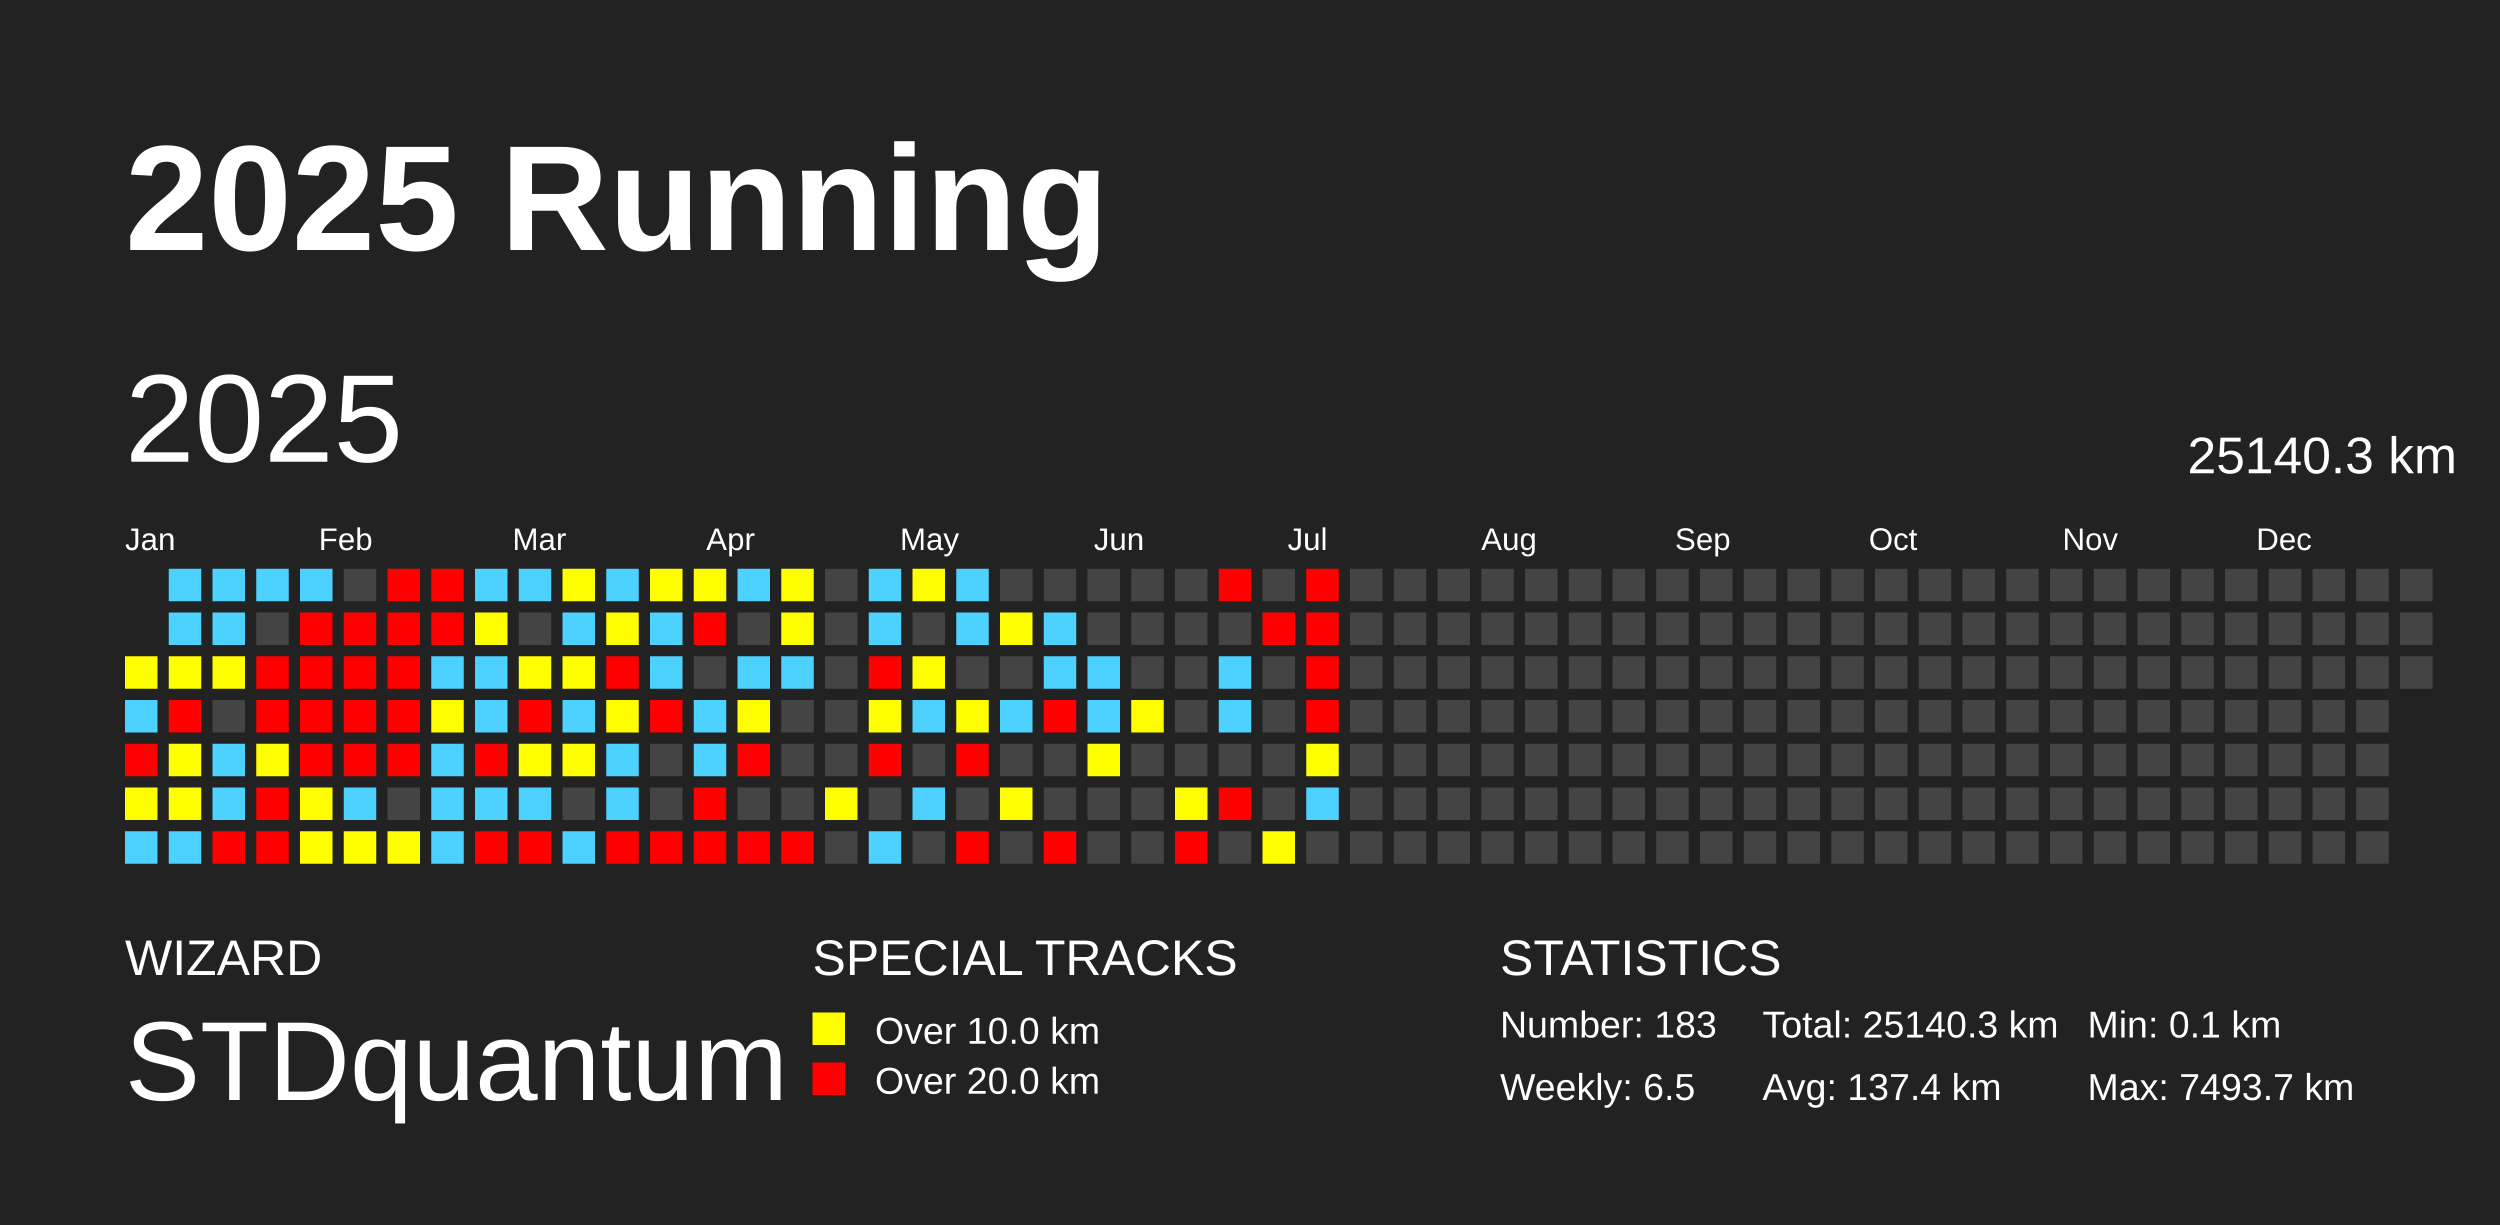
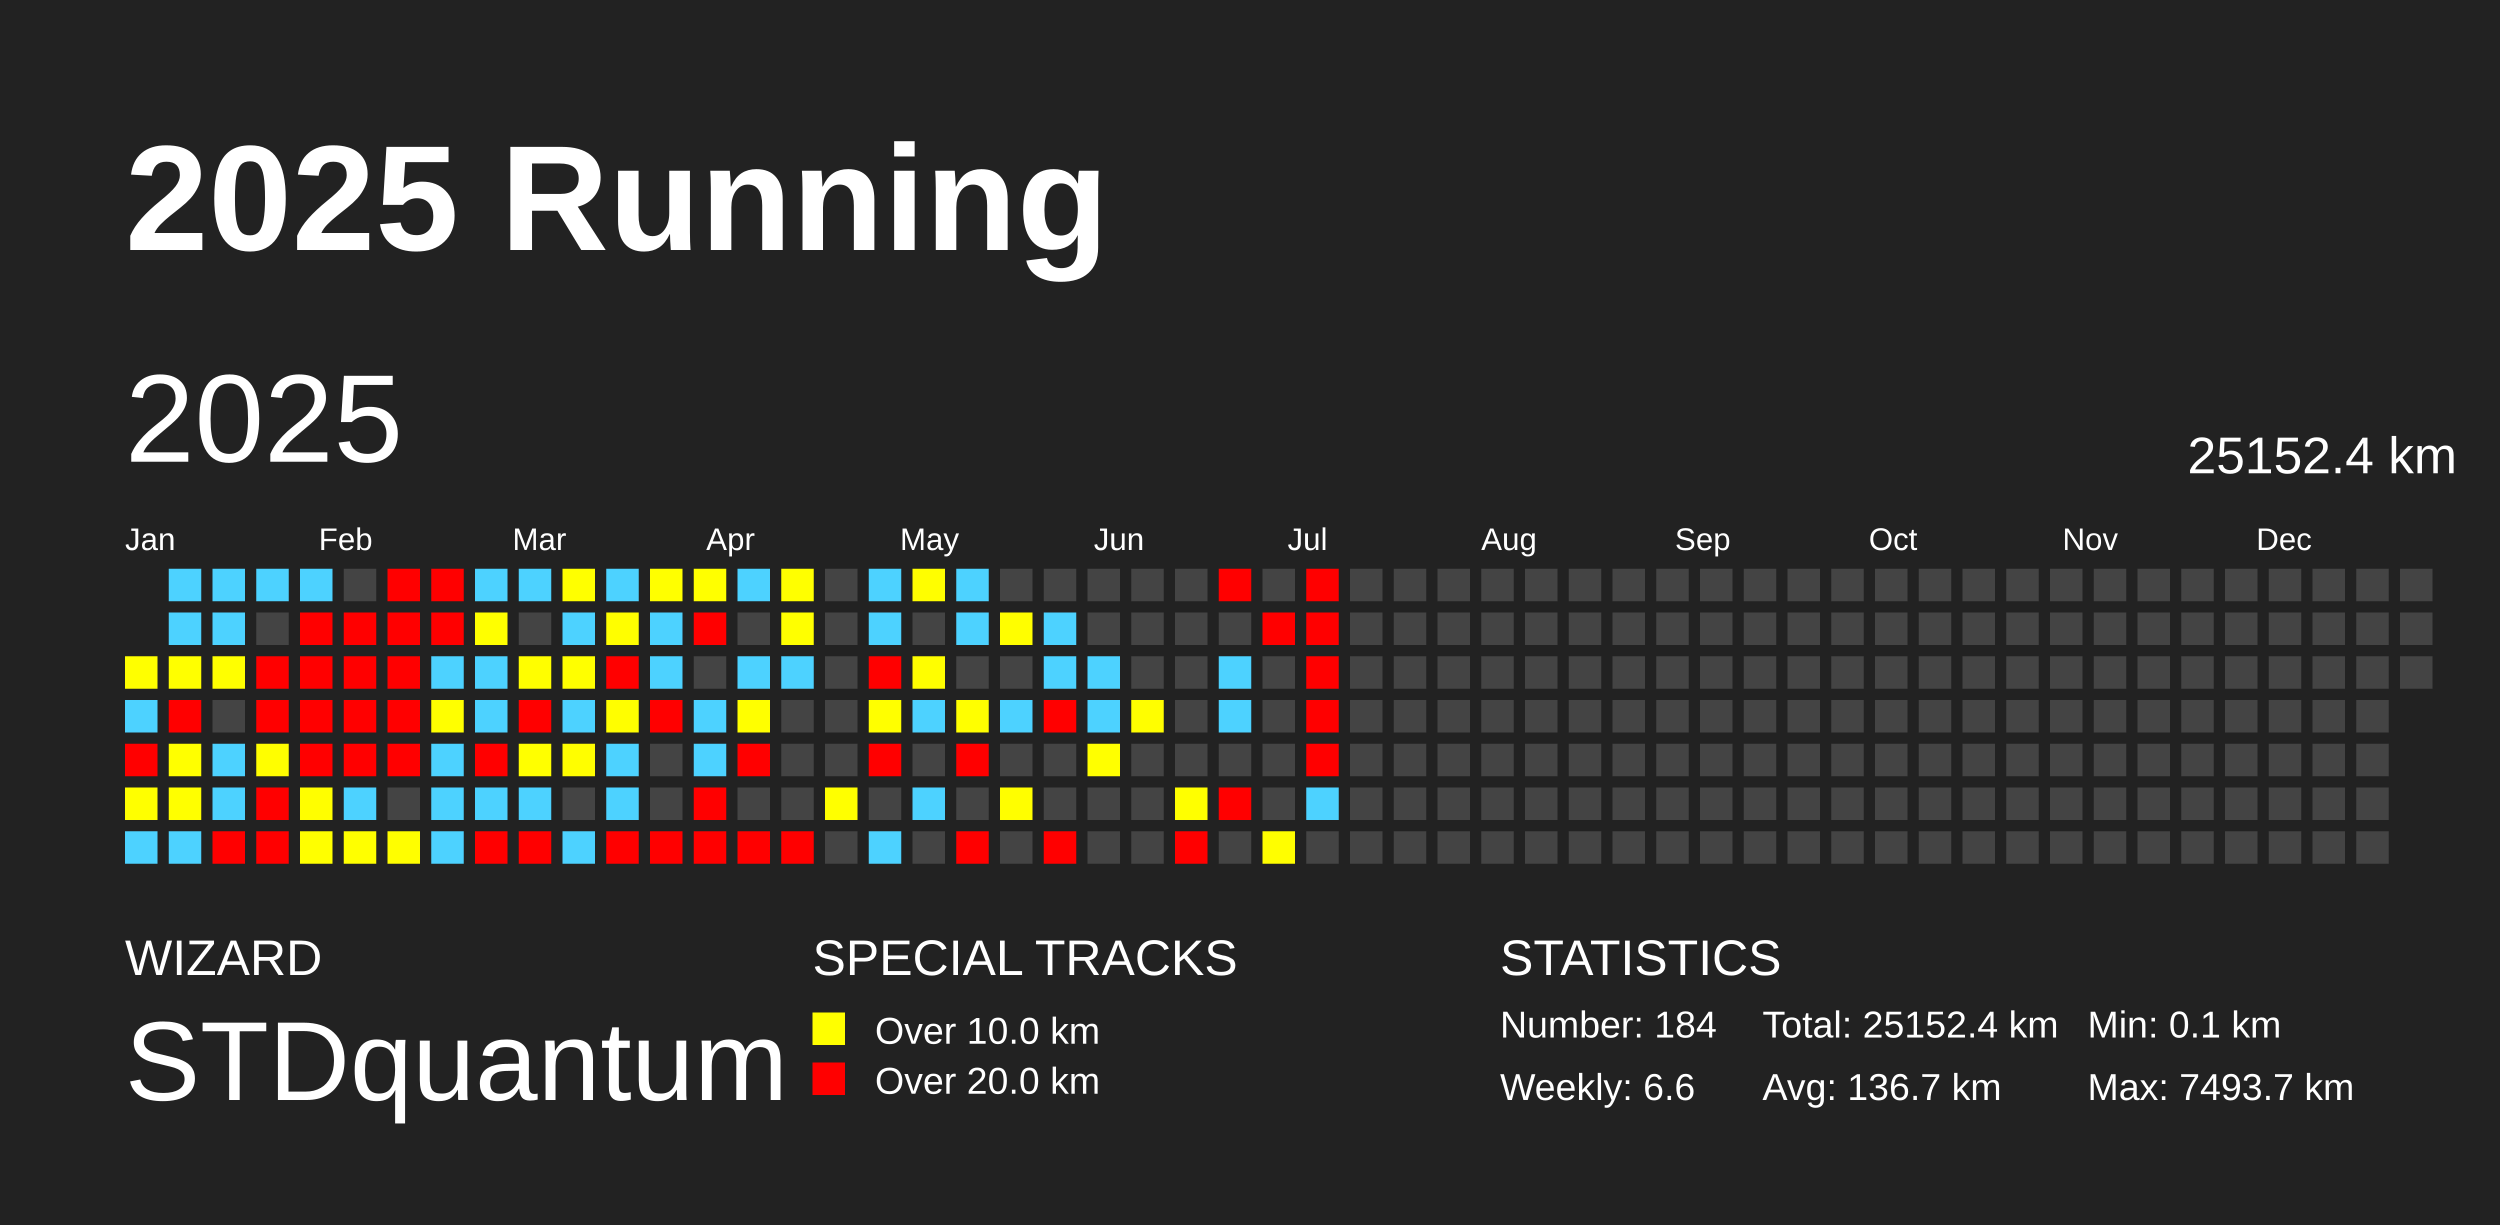
<svg xmlns="http://www.w3.org/2000/svg" baseProfile="full" height="98mm" version="1.1" viewBox="0,0,200,98" width="200mm">
  <defs />
  <rect fill="#222222" height="98" width="200" x="0" y="0" />
  <text fill="#FFFFFF" style="font-size:12px; font-family:Arial; font-weight:bold;" x="10" y="20">2025 Running</text>
  <text fill="#FFFFFF" style="font-size:4px; font-family:Arial" x="10" y="78">WIZARD</text>
  <text fill="#FFFFFF" style="font-size:9px; font-family:Arial" x="10" y="88">STDquantum</text>
  <text fill="#FFFFFF" style="font-size:4px; font-family:Arial" x="65" y="78">SPECIAL TRACKS</text>
  <rect fill="yellow" height="2.6" width="2.6" x="65" y="81" />
  <text fill="#FFFFFF" style="font-size:3px; font-family:Arial" x="70" y="83.5">Over 10.0 km</text>
  <rect fill="red" height="2.6" width="2.6" x="65" y="85" />
  <text fill="#FFFFFF" style="font-size:3px; font-family:Arial" x="70" y="87.5">Over 20.0 km</text>
  <text fill="#FFFFFF" style="font-size:4px; font-family:Arial" x="120" y="78">STATISTICS</text>
-   <text fill="#FFFFFF" style="font-size:3px; font-family:Arial" x="120" y="83">Number: 183</text>
-   <text fill="#FFFFFF" style="font-size:3px; font-family:Arial" x="120" y="88">Weekly: 6.5</text>
-   <text fill="#FFFFFF" style="font-size:3px; font-family:Arial" x="141" y="83">Total: 25140.3 km</text>
-   <text fill="#FFFFFF" style="font-size:3px; font-family:Arial" x="141" y="88">Avg: 137.4 km</text>
+   <text fill="#FFFFFF" style="font-size:3px; font-family:Arial" x="120" y="83">Number: 184</text>
+   <text fill="#FFFFFF" style="font-size:3px; font-family:Arial" x="120" y="88">Weekly: 6.6</text>
+   <text fill="#FFFFFF" style="font-size:3px; font-family:Arial" x="141" y="83">Total: 25152.4 km</text>
+   <text fill="#FFFFFF" style="font-size:3px; font-family:Arial" x="141" y="88">Avg: 136.7 km</text>
  <text fill="#FFFFFF" style="font-size:3px; font-family:Arial" x="167" y="83">Min: 0.1 km</text>
  <text fill="#FFFFFF" style="font-size:3px; font-family:Arial" x="167" y="88">Max: 7493.7 km</text>
  <text dominant-baseline="hanging" fill="#FFFFFF" style="font-size:10.0px; font-family:Arial;" x="10" y="30">2025</text>
-   <text dominant-baseline="hanging" fill="#FFFFFF" style="font-size:4.125px; font-family:Arial;" x="175" y="35">25140.3 km</text>
+   <text dominant-baseline="hanging" fill="#FFFFFF" style="font-size:4.125px; font-family:Arial;" x="175" y="35">25152.4 km</text>
  <text fill="#FFFFFF" style="font-size:2.5px; font-family:Arial" x="10.0" y="44">Jan</text>
  <text fill="#FFFFFF" style="font-size:2.5px; font-family:Arial" x="25.5" y="44">Feb</text>
  <text fill="#FFFFFF" style="font-size:2.5px; font-family:Arial" x="41.0" y="44">Mar</text>
  <text fill="#FFFFFF" style="font-size:2.5px; font-family:Arial" x="56.5" y="44">Apr</text>
  <text fill="#FFFFFF" style="font-size:2.5px; font-family:Arial" x="72.0" y="44">May</text>
  <text fill="#FFFFFF" style="font-size:2.5px; font-family:Arial" x="87.5" y="44">Jun</text>
  <text fill="#FFFFFF" style="font-size:2.5px; font-family:Arial" x="103.0" y="44">Jul</text>
  <text fill="#FFFFFF" style="font-size:2.5px; font-family:Arial" x="118.5" y="44">Aug</text>
  <text fill="#FFFFFF" style="font-size:2.5px; font-family:Arial" x="134.0" y="44">Sep</text>
  <text fill="#FFFFFF" style="font-size:2.5px; font-family:Arial" x="149.5" y="44">Oct</text>
  <text fill="#FFFFFF" style="font-size:2.5px; font-family:Arial" x="165.0" y="44">Nov</text>
  <text fill="#FFFFFF" style="font-size:2.5px; font-family:Arial" x="180.5" y="44">Dec</text>
  <rect fill="#ffff00" height="2.6" width="2.6" x="10.0" y="52.5" />
  <rect fill="#4dd2ff" height="2.6" width="2.6" x="10.0" y="56.0" />
  <rect fill="red" height="2.6" width="2.6" x="10.0" y="59.5" />
  <rect fill="#ffff00" height="2.6" width="2.6" x="10.0" y="63.0" />
  <rect fill="#4dd2ff" height="2.6" width="2.6" x="10.0" y="66.5" />
  <rect fill="#4dd2ff" height="2.6" width="2.6" x="13.5" y="45.5" />
  <rect fill="#4dd2ff" height="2.6" width="2.6" x="13.5" y="49.0" />
  <rect fill="#ffff00" height="2.6" width="2.6" x="13.5" y="52.5" />
  <rect fill="red" height="2.6" width="2.6" x="13.5" y="56.0" />
  <rect fill="#ffff00" height="2.6" width="2.6" x="13.5" y="59.5" />
  <rect fill="#ffff00" height="2.6" width="2.6" x="13.5" y="63.0" />
  <rect fill="#4dd2ff" height="2.6" width="2.6" x="13.5" y="66.5" />
  <rect fill="#4dd2ff" height="2.6" width="2.6" x="17.0" y="45.5" />
  <rect fill="#4dd2ff" height="2.6" width="2.6" x="17.0" y="49.0" />
  <rect fill="#ffff00" height="2.6" width="2.6" x="17.0" y="52.5" />
  <rect fill="#444444" height="2.6" width="2.6" x="17.0" y="56.0" />
  <rect fill="#4dd2ff" height="2.6" width="2.6" x="17.0" y="59.5" />
  <rect fill="#4dd2ff" height="2.6" width="2.6" x="17.0" y="63.0" />
  <rect fill="red" height="2.6" width="2.6" x="17.0" y="66.5" />
  <rect fill="#4dd2ff" height="2.6" width="2.6" x="20.5" y="45.5" />
  <rect fill="#444444" height="2.6" width="2.6" x="20.5" y="49.0" />
  <rect fill="red" height="2.6" width="2.6" x="20.5" y="52.5" />
  <rect fill="red" height="2.6" width="2.6" x="20.5" y="56.0" />
  <rect fill="#fffe00" height="2.6" width="2.6" x="20.5" y="59.5" />
  <rect fill="red" height="2.6" width="2.6" x="20.5" y="63.0" />
  <rect fill="red" height="2.6" width="2.6" x="20.5" y="66.5" />
  <rect fill="#4dd2ff" height="2.6" width="2.6" x="24.0" y="45.5" />
  <rect fill="red" height="2.6" width="2.6" x="24.0" y="49.0" />
  <rect fill="red" height="2.6" width="2.6" x="24.0" y="52.5" />
  <rect fill="red" height="2.6" width="2.6" x="24.0" y="56.0" />
  <rect fill="red" height="2.6" width="2.6" x="24.0" y="59.5" />
  <rect fill="#fffe00" height="2.6" width="2.6" x="24.0" y="63.0" />
  <rect fill="#ffff00" height="2.6" width="2.6" x="24.0" y="66.5" />
  <rect fill="#444444" height="2.6" width="2.6" x="27.5" y="45.5" />
  <rect fill="red" height="2.6" width="2.6" x="27.5" y="49.0" />
  <rect fill="red" height="2.6" width="2.6" x="27.5" y="52.5" />
  <rect fill="red" height="2.6" width="2.6" x="27.5" y="56.0" />
  <rect fill="red" height="2.6" width="2.6" x="27.5" y="59.5" />
  <rect fill="#4dd2ff" height="2.6" width="2.6" x="27.5" y="63.0" />
  <rect fill="#ffff00" height="2.6" width="2.6" x="27.5" y="66.5" />
  <rect fill="red" height="2.6" width="2.6" x="31.0" y="45.5" />
  <rect fill="red" height="2.6" width="2.6" x="31.0" y="49.0" />
  <rect fill="red" height="2.6" width="2.6" x="31.0" y="52.5" />
  <rect fill="red" height="2.6" width="2.6" x="31.0" y="56.0" />
  <rect fill="red" height="2.6" width="2.6" x="31.0" y="59.5" />
  <rect fill="#444444" height="2.6" width="2.6" x="31.0" y="63.0" />
  <rect fill="#fffe00" height="2.6" width="2.6" x="31.0" y="66.5" />
  <rect fill="red" height="2.6" width="2.6" x="34.5" y="45.5" />
  <rect fill="red" height="2.6" width="2.6" x="34.5" y="49.0" />
  <rect fill="#4dd2ff" height="2.6" width="2.6" x="34.5" y="52.5" />
  <rect fill="#ffff00" height="2.6" width="2.6" x="34.5" y="56.0" />
  <rect fill="#4dd2ff" height="2.6" width="2.6" x="34.5" y="59.5" />
  <rect fill="#4dd2ff" height="2.6" width="2.6" x="34.5" y="63.0" />
  <rect fill="#4dd2ff" height="2.6" width="2.6" x="34.5" y="66.5" />
  <rect fill="#4dd2ff" height="2.6" width="2.6" x="38.0" y="45.5" />
  <rect fill="#ffff00" height="2.6" width="2.6" x="38.0" y="49.0" />
  <rect fill="#4dd2ff" height="2.6" width="2.6" x="38.0" y="52.5" />
  <rect fill="#4dd2ff" height="2.6" width="2.6" x="38.0" y="56.0" />
  <rect fill="red" height="2.6" width="2.6" x="38.0" y="59.5" />
  <rect fill="#4dd2ff" height="2.6" width="2.6" x="38.0" y="63.0" />
  <rect fill="red" height="2.6" width="2.6" x="38.0" y="66.5" />
  <rect fill="#4dd2ff" height="2.6" width="2.6" x="41.5" y="45.5" />
  <rect fill="#444444" height="2.6" width="2.6" x="41.5" y="49.0" />
  <rect fill="#fffe00" height="2.6" width="2.6" x="41.5" y="52.5" />
  <rect fill="red" height="2.6" width="2.6" x="41.5" y="56.0" />
  <rect fill="#ffff00" height="2.6" width="2.6" x="41.5" y="59.5" />
  <rect fill="#4dd2ff" height="2.6" width="2.6" x="41.5" y="63.0" />
  <rect fill="red" height="2.6" width="2.6" x="41.5" y="66.5" />
  <rect fill="#ffff00" height="2.6" width="2.6" x="45.0" y="45.5" />
  <rect fill="#4dd2ff" height="2.6" width="2.6" x="45.0" y="49.0" />
  <rect fill="#ffff00" height="2.6" width="2.6" x="45.0" y="52.5" />
  <rect fill="#4dd2ff" height="2.6" width="2.6" x="45.0" y="56.0" />
  <rect fill="#fffe00" height="2.6" width="2.6" x="45.0" y="59.5" />
  <rect fill="#444444" height="2.6" width="2.6" x="45.0" y="63.0" />
  <rect fill="#4dd2ff" height="2.6" width="2.6" x="45.0" y="66.5" />
  <rect fill="#4dd2ff" height="2.6" width="2.6" x="48.5" y="45.5" />
  <rect fill="#fffe00" height="2.6" width="2.6" x="48.5" y="49.0" />
  <rect fill="red" height="2.6" width="2.6" x="48.5" y="52.5" />
  <rect fill="#fffe00" height="2.6" width="2.6" x="48.5" y="56.0" />
  <rect fill="#4dd2ff" height="2.6" width="2.6" x="48.5" y="59.5" />
  <rect fill="#4dd2ff" height="2.6" width="2.6" x="48.5" y="63.0" />
  <rect fill="red" height="2.6" width="2.6" x="48.5" y="66.5" />
  <rect fill="#ffff00" height="2.6" width="2.6" x="52.0" y="45.5" />
  <rect fill="#4dd2ff" height="2.6" width="2.6" x="52.0" y="49.0" />
  <rect fill="#4dd2ff" height="2.6" width="2.6" x="52.0" y="52.5" />
  <rect fill="red" height="2.6" width="2.6" x="52.0" y="56.0" />
  <rect fill="#444444" height="2.6" width="2.6" x="52.0" y="59.5" />
  <rect fill="#444444" height="2.6" width="2.6" x="52.0" y="63.0" />
  <rect fill="red" height="2.6" width="2.6" x="52.0" y="66.5" />
  <rect fill="#ffff00" height="2.6" width="2.6" x="55.5" y="45.5" />
  <rect fill="red" height="2.6" width="2.6" x="55.5" y="49.0" />
  <rect fill="#444444" height="2.6" width="2.6" x="55.5" y="52.5" />
  <rect fill="#4dd2ff" height="2.6" width="2.6" x="55.5" y="56.0" />
  <rect fill="#4dd2ff" height="2.6" width="2.6" x="55.5" y="59.5" />
  <rect fill="red" height="2.6" width="2.6" x="55.5" y="63.0" />
  <rect fill="red" height="2.6" width="2.6" x="55.5" y="66.5" />
  <rect fill="#4dd2ff" height="2.6" width="2.6" x="59.0" y="45.5" />
  <rect fill="#444444" height="2.6" width="2.6" x="59.0" y="49.0" />
  <rect fill="#4dd2ff" height="2.6" width="2.6" x="59.0" y="52.5" />
  <rect fill="#ffff00" height="2.6" width="2.6" x="59.0" y="56.0" />
  <rect fill="red" height="2.6" width="2.6" x="59.0" y="59.5" />
  <rect fill="#444444" height="2.6" width="2.6" x="59.0" y="63.0" />
  <rect fill="red" height="2.6" width="2.6" x="59.0" y="66.5" />
  <rect fill="#ffff00" height="2.6" width="2.6" x="62.5" y="45.5" />
  <rect fill="#ffff00" height="2.6" width="2.6" x="62.5" y="49.0" />
  <rect fill="#4dd2ff" height="2.6" width="2.6" x="62.5" y="52.5" />
  <rect fill="#444444" height="2.6" width="2.6" x="62.5" y="56.0" />
  <rect fill="#444444" height="2.6" width="2.6" x="62.5" y="59.5" />
  <rect fill="#444444" height="2.6" width="2.6" x="62.5" y="63.0" />
  <rect fill="red" height="2.6" width="2.6" x="62.5" y="66.5" />
  <rect fill="#444444" height="2.6" width="2.6" x="66.0" y="45.5" />
  <rect fill="#444444" height="2.6" width="2.6" x="66.0" y="49.0" />
  <rect fill="#444444" height="2.6" width="2.6" x="66.0" y="52.5" />
  <rect fill="#444444" height="2.6" width="2.6" x="66.0" y="56.0" />
  <rect fill="#444444" height="2.6" width="2.6" x="66.0" y="59.5" />
  <rect fill="#ffff00" height="2.6" width="2.6" x="66.0" y="63.0" />
  <rect fill="#444444" height="2.6" width="2.6" x="66.0" y="66.5" />
  <rect fill="#4dd2ff" height="2.6" width="2.6" x="69.5" y="45.5" />
  <rect fill="#4dd2ff" height="2.6" width="2.6" x="69.5" y="49.0" />
  <rect fill="red" height="2.6" width="2.6" x="69.5" y="52.5" />
  <rect fill="#ffff00" height="2.6" width="2.6" x="69.5" y="56.0" />
  <rect fill="red" height="2.6" width="2.6" x="69.5" y="59.5" />
  <rect fill="#444444" height="2.6" width="2.6" x="69.5" y="63.0" />
  <rect fill="#4dd2ff" height="2.6" width="2.6" x="69.5" y="66.5" />
  <rect fill="#fffe00" height="2.6" width="2.6" x="73.0" y="45.5" />
  <rect fill="#444444" height="2.6" width="2.6" x="73.0" y="49.0" />
  <rect fill="#fffe00" height="2.6" width="2.6" x="73.0" y="52.5" />
  <rect fill="#4dd2ff" height="2.6" width="2.6" x="73.0" y="56.0" />
  <rect fill="#444444" height="2.6" width="2.6" x="73.0" y="59.5" />
  <rect fill="#4dd2ff" height="2.6" width="2.6" x="73.0" y="63.0" />
  <rect fill="#444444" height="2.6" width="2.6" x="73.0" y="66.5" />
  <rect fill="#4dd2ff" height="2.6" width="2.6" x="76.5" y="45.5" />
  <rect fill="#4dd2ff" height="2.6" width="2.6" x="76.5" y="49.0" />
  <rect fill="#444444" height="2.6" width="2.6" x="76.5" y="52.5" />
  <rect fill="#ffff00" height="2.6" width="2.6" x="76.5" y="56.0" />
  <rect fill="red" height="2.6" width="2.6" x="76.5" y="59.5" />
  <rect fill="#444444" height="2.6" width="2.6" x="76.5" y="63.0" />
  <rect fill="red" height="2.6" width="2.6" x="76.5" y="66.5" />
  <rect fill="#444444" height="2.6" width="2.6" x="80.0" y="45.5" />
  <rect fill="#fffe00" height="2.6" width="2.6" x="80.0" y="49.0" />
  <rect fill="#444444" height="2.6" width="2.6" x="80.0" y="52.5" />
  <rect fill="#4dd2ff" height="2.6" width="2.6" x="80.0" y="56.0" />
  <rect fill="#444444" height="2.6" width="2.6" x="80.0" y="59.5" />
  <rect fill="#fffe00" height="2.6" width="2.6" x="80.0" y="63.0" />
  <rect fill="#444444" height="2.6" width="2.6" x="80.0" y="66.5" />
  <rect fill="#444444" height="2.6" width="2.6" x="83.5" y="45.5" />
  <rect fill="#4dd2ff" height="2.6" width="2.6" x="83.5" y="49.0" />
  <rect fill="#4dd2ff" height="2.6" width="2.6" x="83.5" y="52.5" />
  <rect fill="red" height="2.6" width="2.6" x="83.5" y="56.0" />
  <rect fill="#444444" height="2.6" width="2.6" x="83.5" y="59.5" />
  <rect fill="#444444" height="2.6" width="2.6" x="83.5" y="63.0" />
  <rect fill="red" height="2.6" width="2.6" x="83.5" y="66.5" />
  <rect fill="#444444" height="2.6" width="2.6" x="87.0" y="45.5" />
  <rect fill="#444444" height="2.6" width="2.6" x="87.0" y="49.0" />
  <rect fill="#4dd2ff" height="2.6" width="2.6" x="87.0" y="52.5" />
  <rect fill="#4dd2ff" height="2.6" width="2.6" x="87.0" y="56.0" />
  <rect fill="#ffff00" height="2.6" width="2.6" x="87.0" y="59.5" />
  <rect fill="#444444" height="2.6" width="2.6" x="87.0" y="63.0" />
  <rect fill="#444444" height="2.6" width="2.6" x="87.0" y="66.5" />
  <rect fill="#444444" height="2.6" width="2.6" x="90.5" y="45.5" />
  <rect fill="#444444" height="2.6" width="2.6" x="90.5" y="49.0" />
  <rect fill="#444444" height="2.6" width="2.6" x="90.5" y="52.5" />
  <rect fill="#fffe00" height="2.6" width="2.6" x="90.5" y="56.0" />
  <rect fill="#444444" height="2.6" width="2.6" x="90.5" y="59.5" />
  <rect fill="#444444" height="2.6" width="2.6" x="90.5" y="63.0" />
  <rect fill="#444444" height="2.6" width="2.6" x="90.5" y="66.5" />
  <rect fill="#444444" height="2.6" width="2.6" x="94.0" y="45.5" />
  <rect fill="#444444" height="2.6" width="2.6" x="94.0" y="49.0" />
  <rect fill="#444444" height="2.6" width="2.6" x="94.0" y="52.5" />
  <rect fill="#444444" height="2.6" width="2.6" x="94.0" y="56.0" />
  <rect fill="#444444" height="2.6" width="2.6" x="94.0" y="59.5" />
  <rect fill="#ffff00" height="2.6" width="2.6" x="94.0" y="63.0" />
  <rect fill="red" height="2.6" width="2.6" x="94.0" y="66.5" />
  <rect fill="red" height="2.6" width="2.6" x="97.5" y="45.5" />
  <rect fill="#444444" height="2.6" width="2.6" x="97.5" y="49.0" />
  <rect fill="#4dd2ff" height="2.6" width="2.6" x="97.5" y="52.5" />
  <rect fill="#4dd2ff" height="2.6" width="2.6" x="97.5" y="56.0" />
  <rect fill="#444444" height="2.6" width="2.6" x="97.5" y="59.5" />
  <rect fill="red" height="2.6" width="2.6" x="97.5" y="63.0" />
  <rect fill="#444444" height="2.6" width="2.6" x="97.5" y="66.5" />
  <rect fill="#444444" height="2.6" width="2.6" x="101.0" y="45.5" />
  <rect fill="red" height="2.6" width="2.6" x="101.0" y="49.0" />
  <rect fill="#444444" height="2.6" width="2.6" x="101.0" y="52.5" />
  <rect fill="#444444" height="2.6" width="2.6" x="101.0" y="56.0" />
  <rect fill="#444444" height="2.6" width="2.6" x="101.0" y="59.5" />
  <rect fill="#444444" height="2.6" width="2.6" x="101.0" y="63.0" />
  <rect fill="#fffe00" height="2.6" width="2.6" x="101.0" y="66.5" />
  <rect fill="red" height="2.6" width="2.6" x="104.5" y="45.5" />
  <rect fill="red" height="2.6" width="2.6" x="104.5" y="49.0" />
  <rect fill="red" height="2.6" width="2.6" x="104.5" y="52.5" />
  <rect fill="red" height="2.6" width="2.6" x="104.5" y="56.0" />
-   <rect fill="#ffff00" height="2.6" width="2.6" x="104.5" y="59.5" />
+   <rect fill="red" height="2.6" width="2.6" x="104.5" y="59.5" />
  <rect fill="#4dd2ff" height="2.6" width="2.6" x="104.5" y="63.0" />
  <rect fill="#444444" height="2.6" width="2.6" x="104.5" y="66.5" />
  <rect fill="#444444" height="2.6" width="2.6" x="108.0" y="45.5" />
  <rect fill="#444444" height="2.6" width="2.6" x="108.0" y="49.0" />
  <rect fill="#444444" height="2.6" width="2.6" x="108.0" y="52.5" />
  <rect fill="#444444" height="2.6" width="2.6" x="108.0" y="56.0" />
  <rect fill="#444444" height="2.6" width="2.6" x="108.0" y="59.5" />
  <rect fill="#444444" height="2.6" width="2.6" x="108.0" y="63.0" />
  <rect fill="#444444" height="2.6" width="2.6" x="108.0" y="66.5" />
  <rect fill="#444444" height="2.6" width="2.6" x="111.5" y="45.5" />
  <rect fill="#444444" height="2.6" width="2.6" x="111.5" y="49.0" />
  <rect fill="#444444" height="2.6" width="2.6" x="111.5" y="52.5" />
  <rect fill="#444444" height="2.6" width="2.6" x="111.5" y="56.0" />
  <rect fill="#444444" height="2.6" width="2.6" x="111.5" y="59.5" />
  <rect fill="#444444" height="2.6" width="2.6" x="111.5" y="63.0" />
  <rect fill="#444444" height="2.6" width="2.6" x="111.5" y="66.5" />
  <rect fill="#444444" height="2.6" width="2.6" x="115.0" y="45.5" />
  <rect fill="#444444" height="2.6" width="2.6" x="115.0" y="49.0" />
  <rect fill="#444444" height="2.6" width="2.6" x="115.0" y="52.5" />
  <rect fill="#444444" height="2.6" width="2.6" x="115.0" y="56.0" />
  <rect fill="#444444" height="2.6" width="2.6" x="115.0" y="59.5" />
  <rect fill="#444444" height="2.6" width="2.6" x="115.0" y="63.0" />
  <rect fill="#444444" height="2.6" width="2.6" x="115.0" y="66.5" />
  <rect fill="#444444" height="2.6" width="2.6" x="118.5" y="45.5" />
  <rect fill="#444444" height="2.6" width="2.6" x="118.5" y="49.0" />
  <rect fill="#444444" height="2.6" width="2.6" x="118.5" y="52.5" />
  <rect fill="#444444" height="2.6" width="2.6" x="118.5" y="56.0" />
  <rect fill="#444444" height="2.6" width="2.6" x="118.5" y="59.5" />
  <rect fill="#444444" height="2.6" width="2.6" x="118.5" y="63.0" />
  <rect fill="#444444" height="2.6" width="2.6" x="118.5" y="66.5" />
  <rect fill="#444444" height="2.6" width="2.6" x="122.0" y="45.5" />
  <rect fill="#444444" height="2.6" width="2.6" x="122.0" y="49.0" />
  <rect fill="#444444" height="2.6" width="2.6" x="122.0" y="52.5" />
  <rect fill="#444444" height="2.6" width="2.6" x="122.0" y="56.0" />
  <rect fill="#444444" height="2.6" width="2.6" x="122.0" y="59.5" />
  <rect fill="#444444" height="2.6" width="2.6" x="122.0" y="63.0" />
  <rect fill="#444444" height="2.6" width="2.6" x="122.0" y="66.5" />
  <rect fill="#444444" height="2.6" width="2.6" x="125.5" y="45.5" />
  <rect fill="#444444" height="2.6" width="2.6" x="125.5" y="49.0" />
  <rect fill="#444444" height="2.6" width="2.6" x="125.5" y="52.5" />
  <rect fill="#444444" height="2.6" width="2.6" x="125.5" y="56.0" />
  <rect fill="#444444" height="2.6" width="2.6" x="125.5" y="59.5" />
  <rect fill="#444444" height="2.6" width="2.6" x="125.5" y="63.0" />
  <rect fill="#444444" height="2.6" width="2.6" x="125.5" y="66.5" />
  <rect fill="#444444" height="2.6" width="2.6" x="129.0" y="45.5" />
  <rect fill="#444444" height="2.6" width="2.6" x="129.0" y="49.0" />
  <rect fill="#444444" height="2.6" width="2.6" x="129.0" y="52.5" />
  <rect fill="#444444" height="2.6" width="2.6" x="129.0" y="56.0" />
  <rect fill="#444444" height="2.6" width="2.6" x="129.0" y="59.5" />
  <rect fill="#444444" height="2.6" width="2.6" x="129.0" y="63.0" />
  <rect fill="#444444" height="2.6" width="2.6" x="129.0" y="66.5" />
  <rect fill="#444444" height="2.6" width="2.6" x="132.5" y="45.5" />
  <rect fill="#444444" height="2.6" width="2.6" x="132.5" y="49.0" />
  <rect fill="#444444" height="2.6" width="2.6" x="132.5" y="52.5" />
  <rect fill="#444444" height="2.6" width="2.6" x="132.5" y="56.0" />
  <rect fill="#444444" height="2.6" width="2.6" x="132.5" y="59.5" />
  <rect fill="#444444" height="2.6" width="2.6" x="132.5" y="63.0" />
  <rect fill="#444444" height="2.6" width="2.6" x="132.5" y="66.5" />
  <rect fill="#444444" height="2.6" width="2.6" x="136.0" y="45.5" />
  <rect fill="#444444" height="2.6" width="2.6" x="136.0" y="49.0" />
  <rect fill="#444444" height="2.6" width="2.6" x="136.0" y="52.5" />
  <rect fill="#444444" height="2.6" width="2.6" x="136.0" y="56.0" />
  <rect fill="#444444" height="2.6" width="2.6" x="136.0" y="59.5" />
  <rect fill="#444444" height="2.6" width="2.6" x="136.0" y="63.0" />
  <rect fill="#444444" height="2.6" width="2.6" x="136.0" y="66.5" />
  <rect fill="#444444" height="2.6" width="2.6" x="139.5" y="45.5" />
  <rect fill="#444444" height="2.6" width="2.6" x="139.5" y="49.0" />
  <rect fill="#444444" height="2.6" width="2.6" x="139.5" y="52.5" />
  <rect fill="#444444" height="2.6" width="2.6" x="139.5" y="56.0" />
  <rect fill="#444444" height="2.6" width="2.6" x="139.5" y="59.5" />
  <rect fill="#444444" height="2.6" width="2.6" x="139.5" y="63.0" />
  <rect fill="#444444" height="2.6" width="2.6" x="139.5" y="66.5" />
  <rect fill="#444444" height="2.6" width="2.6" x="143.0" y="45.5" />
  <rect fill="#444444" height="2.6" width="2.6" x="143.0" y="49.0" />
  <rect fill="#444444" height="2.6" width="2.6" x="143.0" y="52.5" />
  <rect fill="#444444" height="2.6" width="2.6" x="143.0" y="56.0" />
  <rect fill="#444444" height="2.6" width="2.6" x="143.0" y="59.5" />
  <rect fill="#444444" height="2.6" width="2.6" x="143.0" y="63.0" />
  <rect fill="#444444" height="2.6" width="2.6" x="143.0" y="66.5" />
  <rect fill="#444444" height="2.6" width="2.6" x="146.5" y="45.5" />
  <rect fill="#444444" height="2.6" width="2.6" x="146.5" y="49.0" />
  <rect fill="#444444" height="2.6" width="2.6" x="146.5" y="52.5" />
  <rect fill="#444444" height="2.6" width="2.6" x="146.5" y="56.0" />
  <rect fill="#444444" height="2.6" width="2.6" x="146.5" y="59.5" />
  <rect fill="#444444" height="2.6" width="2.6" x="146.5" y="63.0" />
  <rect fill="#444444" height="2.6" width="2.6" x="146.5" y="66.5" />
  <rect fill="#444444" height="2.6" width="2.6" x="150.0" y="45.5" />
  <rect fill="#444444" height="2.6" width="2.6" x="150.0" y="49.0" />
  <rect fill="#444444" height="2.6" width="2.6" x="150.0" y="52.5" />
  <rect fill="#444444" height="2.6" width="2.6" x="150.0" y="56.0" />
  <rect fill="#444444" height="2.6" width="2.6" x="150.0" y="59.5" />
  <rect fill="#444444" height="2.6" width="2.6" x="150.0" y="63.0" />
  <rect fill="#444444" height="2.6" width="2.6" x="150.0" y="66.5" />
  <rect fill="#444444" height="2.6" width="2.6" x="153.5" y="45.5" />
  <rect fill="#444444" height="2.6" width="2.6" x="153.5" y="49.0" />
  <rect fill="#444444" height="2.6" width="2.6" x="153.5" y="52.5" />
  <rect fill="#444444" height="2.6" width="2.6" x="153.5" y="56.0" />
  <rect fill="#444444" height="2.6" width="2.6" x="153.5" y="59.5" />
  <rect fill="#444444" height="2.6" width="2.6" x="153.5" y="63.0" />
  <rect fill="#444444" height="2.6" width="2.6" x="153.5" y="66.5" />
  <rect fill="#444444" height="2.6" width="2.6" x="157.0" y="45.5" />
  <rect fill="#444444" height="2.6" width="2.6" x="157.0" y="49.0" />
  <rect fill="#444444" height="2.6" width="2.6" x="157.0" y="52.5" />
  <rect fill="#444444" height="2.6" width="2.6" x="157.0" y="56.0" />
  <rect fill="#444444" height="2.6" width="2.6" x="157.0" y="59.5" />
  <rect fill="#444444" height="2.6" width="2.6" x="157.0" y="63.0" />
  <rect fill="#444444" height="2.6" width="2.6" x="157.0" y="66.5" />
  <rect fill="#444444" height="2.6" width="2.6" x="160.5" y="45.5" />
  <rect fill="#444444" height="2.6" width="2.6" x="160.5" y="49.0" />
  <rect fill="#444444" height="2.6" width="2.6" x="160.5" y="52.5" />
  <rect fill="#444444" height="2.6" width="2.6" x="160.5" y="56.0" />
  <rect fill="#444444" height="2.6" width="2.6" x="160.5" y="59.5" />
  <rect fill="#444444" height="2.6" width="2.6" x="160.5" y="63.0" />
  <rect fill="#444444" height="2.6" width="2.6" x="160.5" y="66.5" />
  <rect fill="#444444" height="2.6" width="2.6" x="164.0" y="45.5" />
  <rect fill="#444444" height="2.6" width="2.6" x="164.0" y="49.0" />
  <rect fill="#444444" height="2.6" width="2.6" x="164.0" y="52.5" />
  <rect fill="#444444" height="2.6" width="2.6" x="164.0" y="56.0" />
  <rect fill="#444444" height="2.6" width="2.6" x="164.0" y="59.5" />
  <rect fill="#444444" height="2.6" width="2.6" x="164.0" y="63.0" />
  <rect fill="#444444" height="2.6" width="2.6" x="164.0" y="66.5" />
  <rect fill="#444444" height="2.6" width="2.6" x="167.5" y="45.5" />
  <rect fill="#444444" height="2.6" width="2.6" x="167.5" y="49.0" />
  <rect fill="#444444" height="2.6" width="2.6" x="167.5" y="52.5" />
  <rect fill="#444444" height="2.6" width="2.6" x="167.5" y="56.0" />
  <rect fill="#444444" height="2.6" width="2.6" x="167.5" y="59.5" />
  <rect fill="#444444" height="2.6" width="2.6" x="167.5" y="63.0" />
  <rect fill="#444444" height="2.6" width="2.6" x="167.5" y="66.5" />
  <rect fill="#444444" height="2.6" width="2.6" x="171.0" y="45.5" />
  <rect fill="#444444" height="2.6" width="2.6" x="171.0" y="49.0" />
  <rect fill="#444444" height="2.6" width="2.6" x="171.0" y="52.5" />
  <rect fill="#444444" height="2.6" width="2.6" x="171.0" y="56.0" />
  <rect fill="#444444" height="2.6" width="2.6" x="171.0" y="59.5" />
  <rect fill="#444444" height="2.6" width="2.6" x="171.0" y="63.0" />
  <rect fill="#444444" height="2.6" width="2.6" x="171.0" y="66.5" />
  <rect fill="#444444" height="2.6" width="2.6" x="174.5" y="45.5" />
  <rect fill="#444444" height="2.6" width="2.6" x="174.5" y="49.0" />
  <rect fill="#444444" height="2.6" width="2.6" x="174.5" y="52.5" />
  <rect fill="#444444" height="2.6" width="2.6" x="174.5" y="56.0" />
  <rect fill="#444444" height="2.6" width="2.6" x="174.5" y="59.5" />
  <rect fill="#444444" height="2.6" width="2.6" x="174.5" y="63.0" />
  <rect fill="#444444" height="2.6" width="2.6" x="174.5" y="66.5" />
  <rect fill="#444444" height="2.6" width="2.6" x="178.0" y="45.5" />
  <rect fill="#444444" height="2.6" width="2.6" x="178.0" y="49.0" />
  <rect fill="#444444" height="2.6" width="2.6" x="178.0" y="52.5" />
  <rect fill="#444444" height="2.6" width="2.6" x="178.0" y="56.0" />
  <rect fill="#444444" height="2.6" width="2.6" x="178.0" y="59.5" />
  <rect fill="#444444" height="2.6" width="2.6" x="178.0" y="63.0" />
  <rect fill="#444444" height="2.6" width="2.6" x="178.0" y="66.5" />
  <rect fill="#444444" height="2.6" width="2.6" x="181.5" y="45.5" />
  <rect fill="#444444" height="2.6" width="2.6" x="181.5" y="49.0" />
  <rect fill="#444444" height="2.6" width="2.6" x="181.5" y="52.5" />
  <rect fill="#444444" height="2.6" width="2.6" x="181.5" y="56.0" />
  <rect fill="#444444" height="2.6" width="2.6" x="181.5" y="59.5" />
  <rect fill="#444444" height="2.6" width="2.6" x="181.5" y="63.0" />
  <rect fill="#444444" height="2.6" width="2.6" x="181.5" y="66.5" />
  <rect fill="#444444" height="2.6" width="2.6" x="185.0" y="45.5" />
  <rect fill="#444444" height="2.6" width="2.6" x="185.0" y="49.0" />
  <rect fill="#444444" height="2.6" width="2.6" x="185.0" y="52.5" />
  <rect fill="#444444" height="2.6" width="2.6" x="185.0" y="56.0" />
  <rect fill="#444444" height="2.6" width="2.6" x="185.0" y="59.5" />
  <rect fill="#444444" height="2.6" width="2.6" x="185.0" y="63.0" />
  <rect fill="#444444" height="2.6" width="2.6" x="185.0" y="66.5" />
  <rect fill="#444444" height="2.6" width="2.6" x="188.5" y="45.5" />
  <rect fill="#444444" height="2.6" width="2.6" x="188.5" y="49.0" />
  <rect fill="#444444" height="2.6" width="2.6" x="188.5" y="52.5" />
  <rect fill="#444444" height="2.6" width="2.6" x="188.5" y="56.0" />
  <rect fill="#444444" height="2.6" width="2.6" x="188.5" y="59.5" />
  <rect fill="#444444" height="2.6" width="2.6" x="188.5" y="63.0" />
  <rect fill="#444444" height="2.6" width="2.6" x="188.5" y="66.5" />
  <rect fill="#444444" height="2.6" width="2.6" x="192.0" y="45.5" />
  <rect fill="#444444" height="2.6" width="2.6" x="192.0" y="49.0" />
  <rect fill="#444444" height="2.6" width="2.6" x="192.0" y="52.5" />
</svg>
